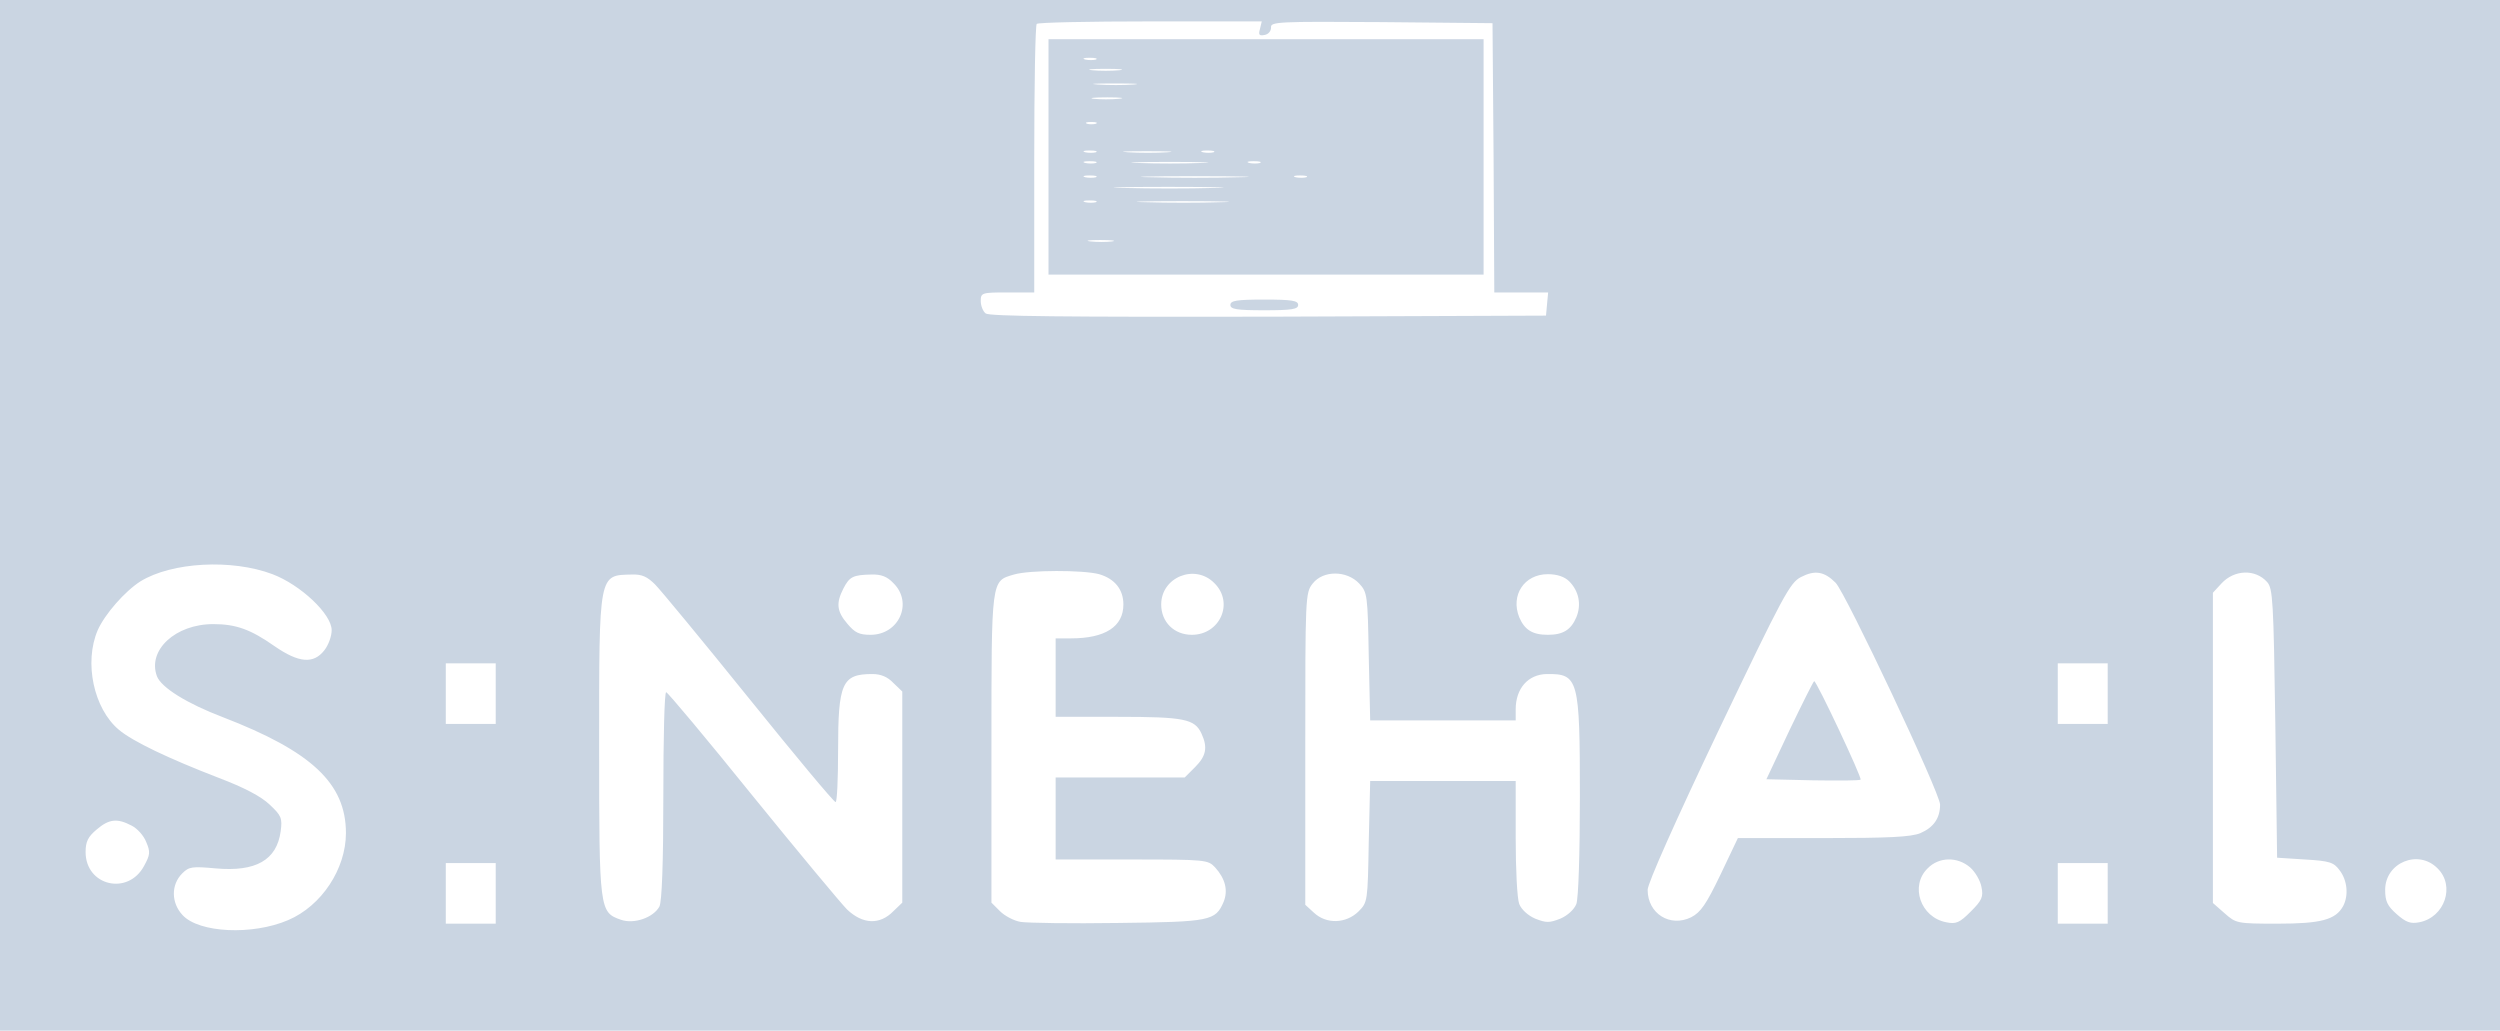
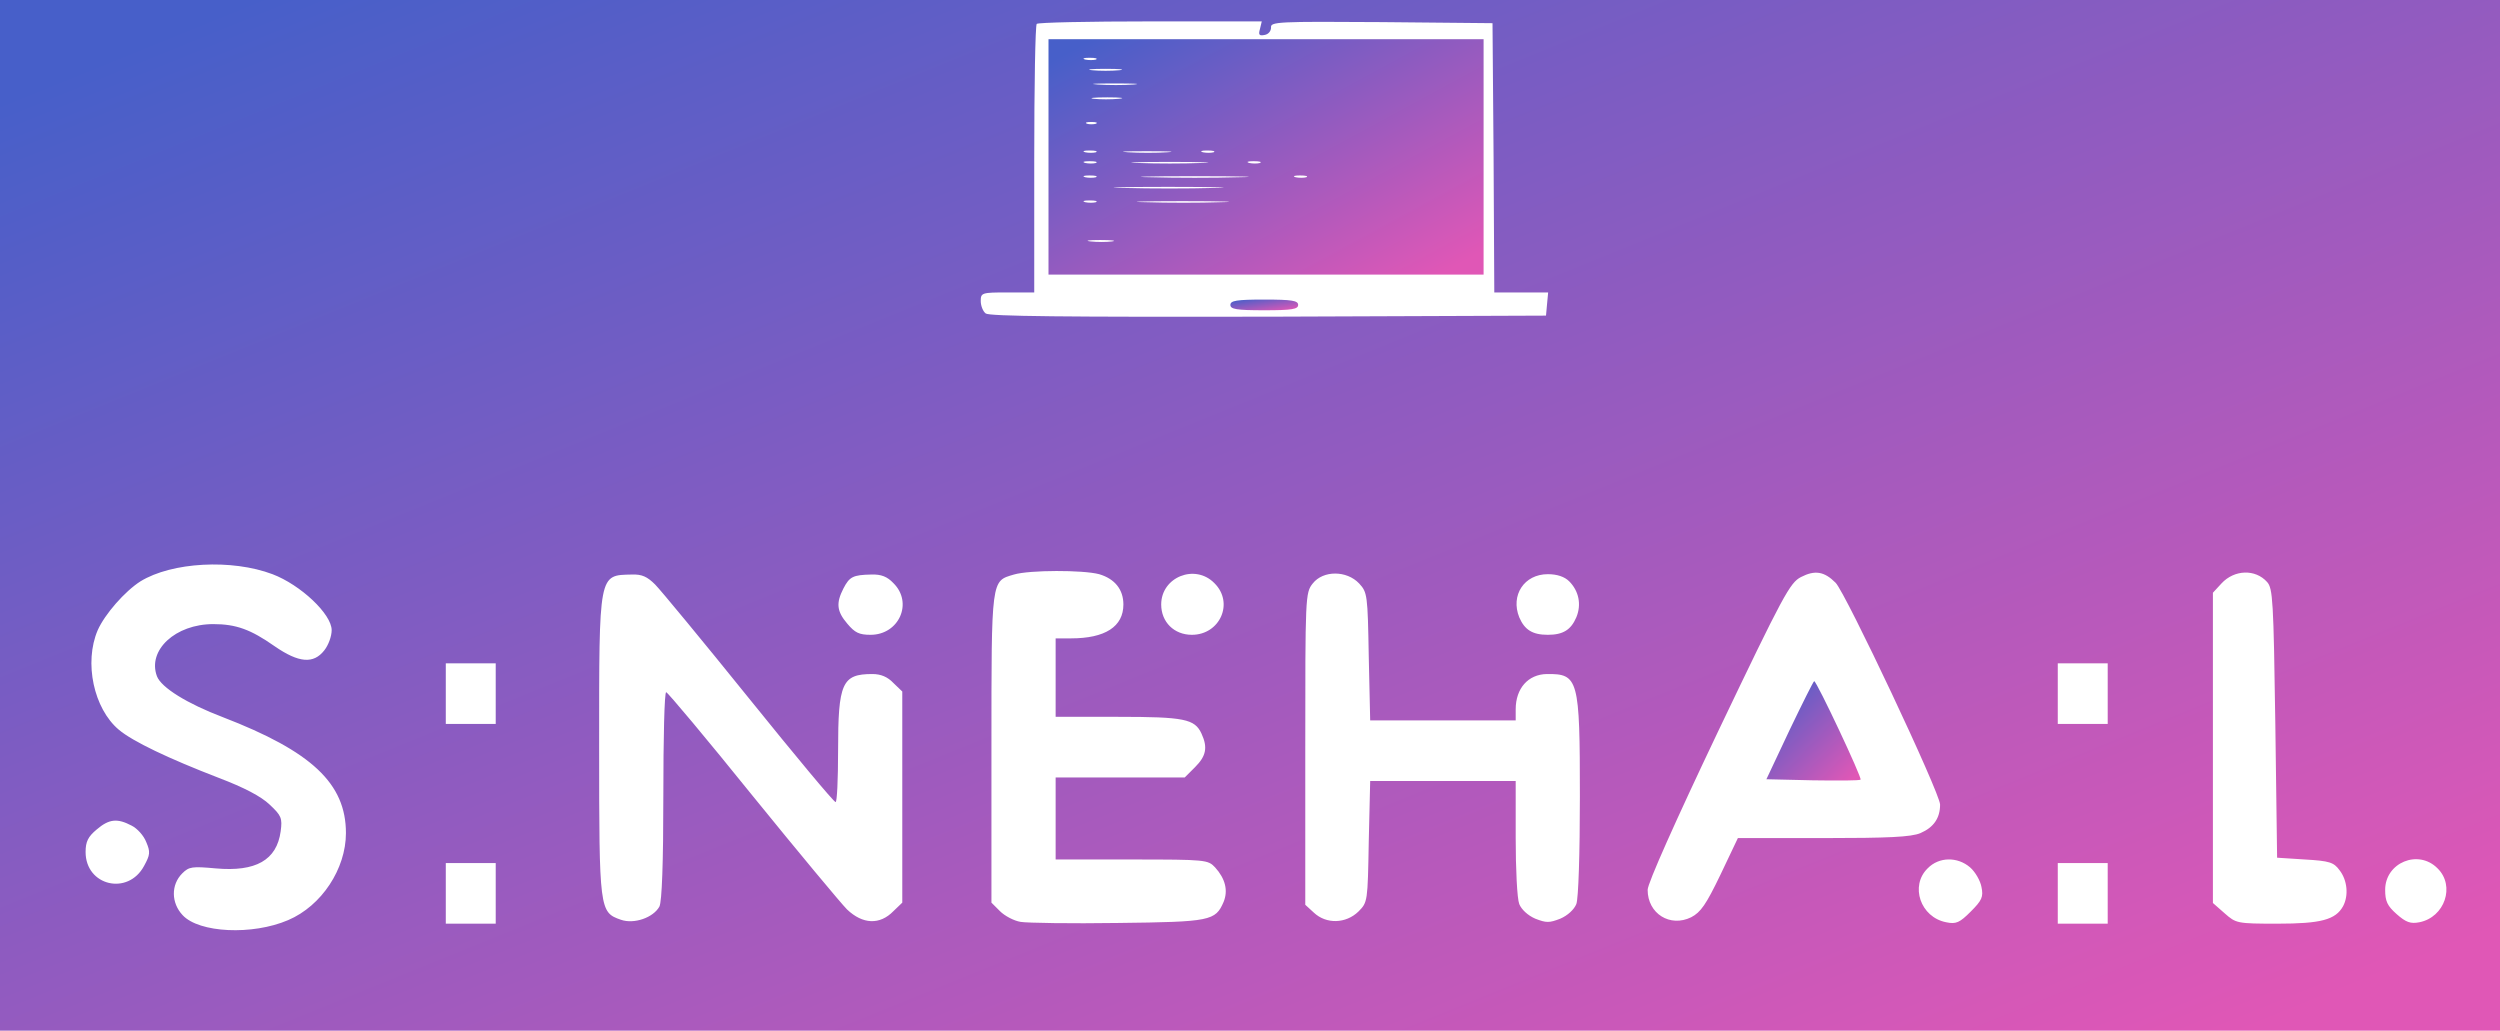
<svg xmlns="http://www.w3.org/2000/svg" version="1.0" width="701pt" height="289pt" viewBox="0 0 701 289" preserveAspectRatio="xMidYMid meet">
-   <g transform="translate(0,289) scale(0.1,-0.1)" fill="#CAD5E2" stroke="none">
+   <defs>
+     <linearGradient id="myGradient" x1="100%" y1="10%" x2="10%" y2="100%">
+       <stop offset="0%" stop-color="#E057B6" />
+       <stop offset="100%" stop-color="#475FC9" />
+     </linearGradient>
+   </defs>
+   <g transform="translate(0,289) scale(0.1,-0.1)" fill="url(#myGradient)" stroke="none">
    <path d="M0 1445 l0 -1445 3505 0 3505 0 0 1445 0 1445 -3505 0 -3505 0 0 -1445z m3533 1364 c-5 -17 -2 -20 13 -17 11 2 18 11 18 21 -2 16 20 17 310 15 l311 -3 3 -377 2 -378 76 0 75 0 -3 -32 -3 -33 -779 -3 c-567 -1 -782 1 -792 9 -8 6 -14 22 -14 35 0 23 3 24 75 24 l75 0 0 373 c0 206 3 377 7 380 3 4 147 7 319 7 l312 0 -5 -21z m-2769 -1529 c79 -30 166 -112 166 -157 0 -17 -9 -42 -21 -57 -30 -38 -71 -35 -139 12 -67 47 -108 62 -172 62 -106 0 -185 -73 -158 -146 12 -32 85 -77 185 -115 249 -96 345 -186 345 -325 0 -100 -68 -204 -162 -244 -100 -43 -250 -36 -296 14 -32 34 -33 85 -1 117 19 19 28 20 94 14 112 -10 171 23 182 104 5 37 2 44 -31 75 -24 23 -72 48 -143 75 -140 54 -241 102 -280 135 -70 59 -98 188 -59 279 20 45 76 109 120 137 88 54 256 63 370 20z m2318 0 c44 -13 68 -43 68 -85 0 -62 -51 -95 -147 -95 l-43 0 0 -110 0 -110 175 0 c186 0 215 -6 234 -47 18 -39 13 -63 -18 -94 l-29 -29 -181 0 -181 0 0 -115 0 -115 213 0 c209 0 214 -1 234 -22 29 -32 37 -65 24 -97 -23 -53 -36 -56 -296 -59 -132 -2 -255 0 -273 3 -19 3 -45 17 -58 30 l-24 24 0 433 c0 479 -1 468 63 487 44 13 194 13 239 1z m2065 -24 c28 -28 293 -590 293 -622 0 -38 -18 -64 -55 -80 -26 -11 -90 -14 -273 -14 l-239 0 -49 -103 c-40 -83 -55 -105 -82 -119 -59 -29 -122 10 -122 77 0 18 78 193 198 445 183 383 201 416 232 432 39 20 65 16 97 -16z m1210 2 c16 -18 18 -51 23 -397 l5 -376 78 -5 c69 -4 81 -8 97 -30 22 -28 26 -71 10 -101 -21 -38 -62 -49 -184 -49 -114 0 -116 1 -148 29 l-33 29 0 435 0 435 24 26 c36 39 95 41 128 4z m-4520 -7 c15 -15 134 -159 263 -319 129 -160 238 -291 243 -291 4 -1 7 64 7 144 0 190 11 215 96 215 24 0 43 -8 59 -25 l25 -24 0 -296 0 -296 -25 -24 c-38 -39 -86 -37 -130 5 -16 16 -136 160 -265 319 -129 160 -238 290 -242 290 -5 1 -8 -130 -8 -290 0 -189 -4 -297 -11 -311 -17 -31 -71 -50 -108 -37 -60 21 -61 26 -61 484 0 491 -2 482 92 484 28 1 43 -6 65 -28z m668 4 c56 -55 16 -145 -64 -145 -32 0 -44 6 -65 31 -30 35 -32 58 -11 99 17 33 27 38 78 39 28 1 45 -6 62 -24z m900 0 c56 -55 16 -145 -63 -145 -50 0 -86 36 -86 85 0 77 95 115 149 60z m406 -1 c23 -25 24 -31 27 -205 l4 -179 204 0 204 0 0 31 c0 59 35 98 87 99 89 1 93 -13 93 -344 0 -158 -4 -286 -10 -301 -6 -15 -24 -32 -45 -41 -31 -12 -39 -12 -70 0 -21 9 -39 26 -45 41 -6 15 -10 98 -10 186 l0 159 -204 0 -204 0 -4 -170 c-3 -168 -3 -170 -29 -196 -35 -34 -90 -36 -125 -3 l-24 22 0 437 c0 427 0 438 21 464 29 37 95 37 130 0z m589 6 c27 -27 35 -65 20 -101 -15 -35 -37 -49 -80 -49 -43 0 -65 14 -80 49 -25 62 14 121 80 121 26 0 47 -7 60 -20z m-3010 -315 l0 -85 -70 0 -70 0 0 85 0 85 70 0 70 0 0 -85z m4520 0 l0 -85 -70 0 -70 0 0 85 0 85 70 0 70 0 0 -85z m-5541 -370 c16 -8 34 -28 41 -46 12 -28 11 -36 -6 -67 -45 -84 -164 -56 -164 39 0 29 7 43 31 63 35 30 58 32 98 11z m5155 -117 c15 -13 29 -38 32 -55 6 -28 1 -38 -30 -69 -31 -31 -41 -36 -69 -30 -72 14 -102 102 -52 151 32 33 84 33 119 3z m1311 -3 c50 -49 20 -137 -51 -151 -25 -5 -38 0 -64 23 -26 23 -32 36 -32 68 0 76 93 115 147 60z m-5445 -70 l0 -85 -70 0 -70 0 0 85 0 85 70 0 70 0 0 -85z m4520 0 l0 -85 -70 0 -70 0 0 85 0 85 70 0 70 0 0 -85z" />
    <path d="M2940 2450 l0 -330 610 0 610 0 0 330 0 330 -610 0 -610 0 0 -330z m133 273 c-7 -2 -21 -2 -30 0 -10 3 -4 5 12 5 17 0 24 -2 18 -5z m65 -30 c-21 -2 -55 -2 -75 0 -21 2 -4 4 37 4 41 0 58 -2 38 -4z m40 -40 c-26 -2 -71 -2 -100 0 -29 2 -8 3 47 3 55 0 79 -1 53 -3z m-41 -40 c-20 -2 -52 -2 -70 0 -17 2 0 4 38 4 39 0 53 -2 32 -4z m-64 -70 c-7 -2 -19 -2 -25 0 -7 3 -2 5 12 5 14 0 19 -2 13 -5z m0 -80 c-7 -2 -21 -2 -30 0 -10 3 -4 5 12 5 17 0 24 -2 18 -5z m200 0 c-29 -2 -78 -2 -110 0 -32 2 -8 3 52 3 61 0 87 -1 58 -3z m130 0 c-7 -2 -21 -2 -30 0 -10 3 -4 5 12 5 17 0 24 -2 18 -5z m-330 -30 c-7 -2 -21 -2 -30 0 -10 3 -4 5 12 5 17 0 24 -2 18 -5z m295 0 c-49 -2 -127 -2 -175 0 -49 1 -9 3 87 3 96 0 136 -2 88 -3z m165 0 c-7 -2 -21 -2 -30 0 -10 3 -4 5 12 5 17 0 24 -2 18 -5z m-460 -40 c-7 -2 -21 -2 -30 0 -10 3 -4 5 12 5 17 0 24 -2 18 -5z m400 0 c-68 -2 -178 -2 -245 0 -68 1 -13 3 122 3 135 0 190 -2 123 -3z m190 0 c-7 -2 -21 -2 -30 0 -10 3 -4 5 12 5 17 0 24 -2 18 -5z m-260 -30 c-67 -2 -179 -2 -250 0 -70 1 -15 3 122 3 138 0 195 -2 128 -3z m-330 -40 c-7 -2 -21 -2 -30 0 -10 3 -4 5 12 5 17 0 24 -2 18 -5z m350 0 c-56 -2 -151 -2 -210 0 -59 1 -13 3 102 3 116 0 164 -2 108 -3z m-305 -110 c-15 -2 -42 -2 -60 0 -18 2 -6 4 27 4 33 0 48 -2 33 -4z" />
    <path d="M3450 2035 c0 -12 17 -15 95 -15 78 0 95 3 95 15 0 12 -17 15 -95 15 -78 0 -95 -3 -95 -15z" />
    <path d="M5018 843 l-65 -138 130 -3 c71 -1 132 -1 134 2 5 4 -123 276 -130 276 -2 0 -33 -62 -69 -137z" />
  </g>
</svg>
